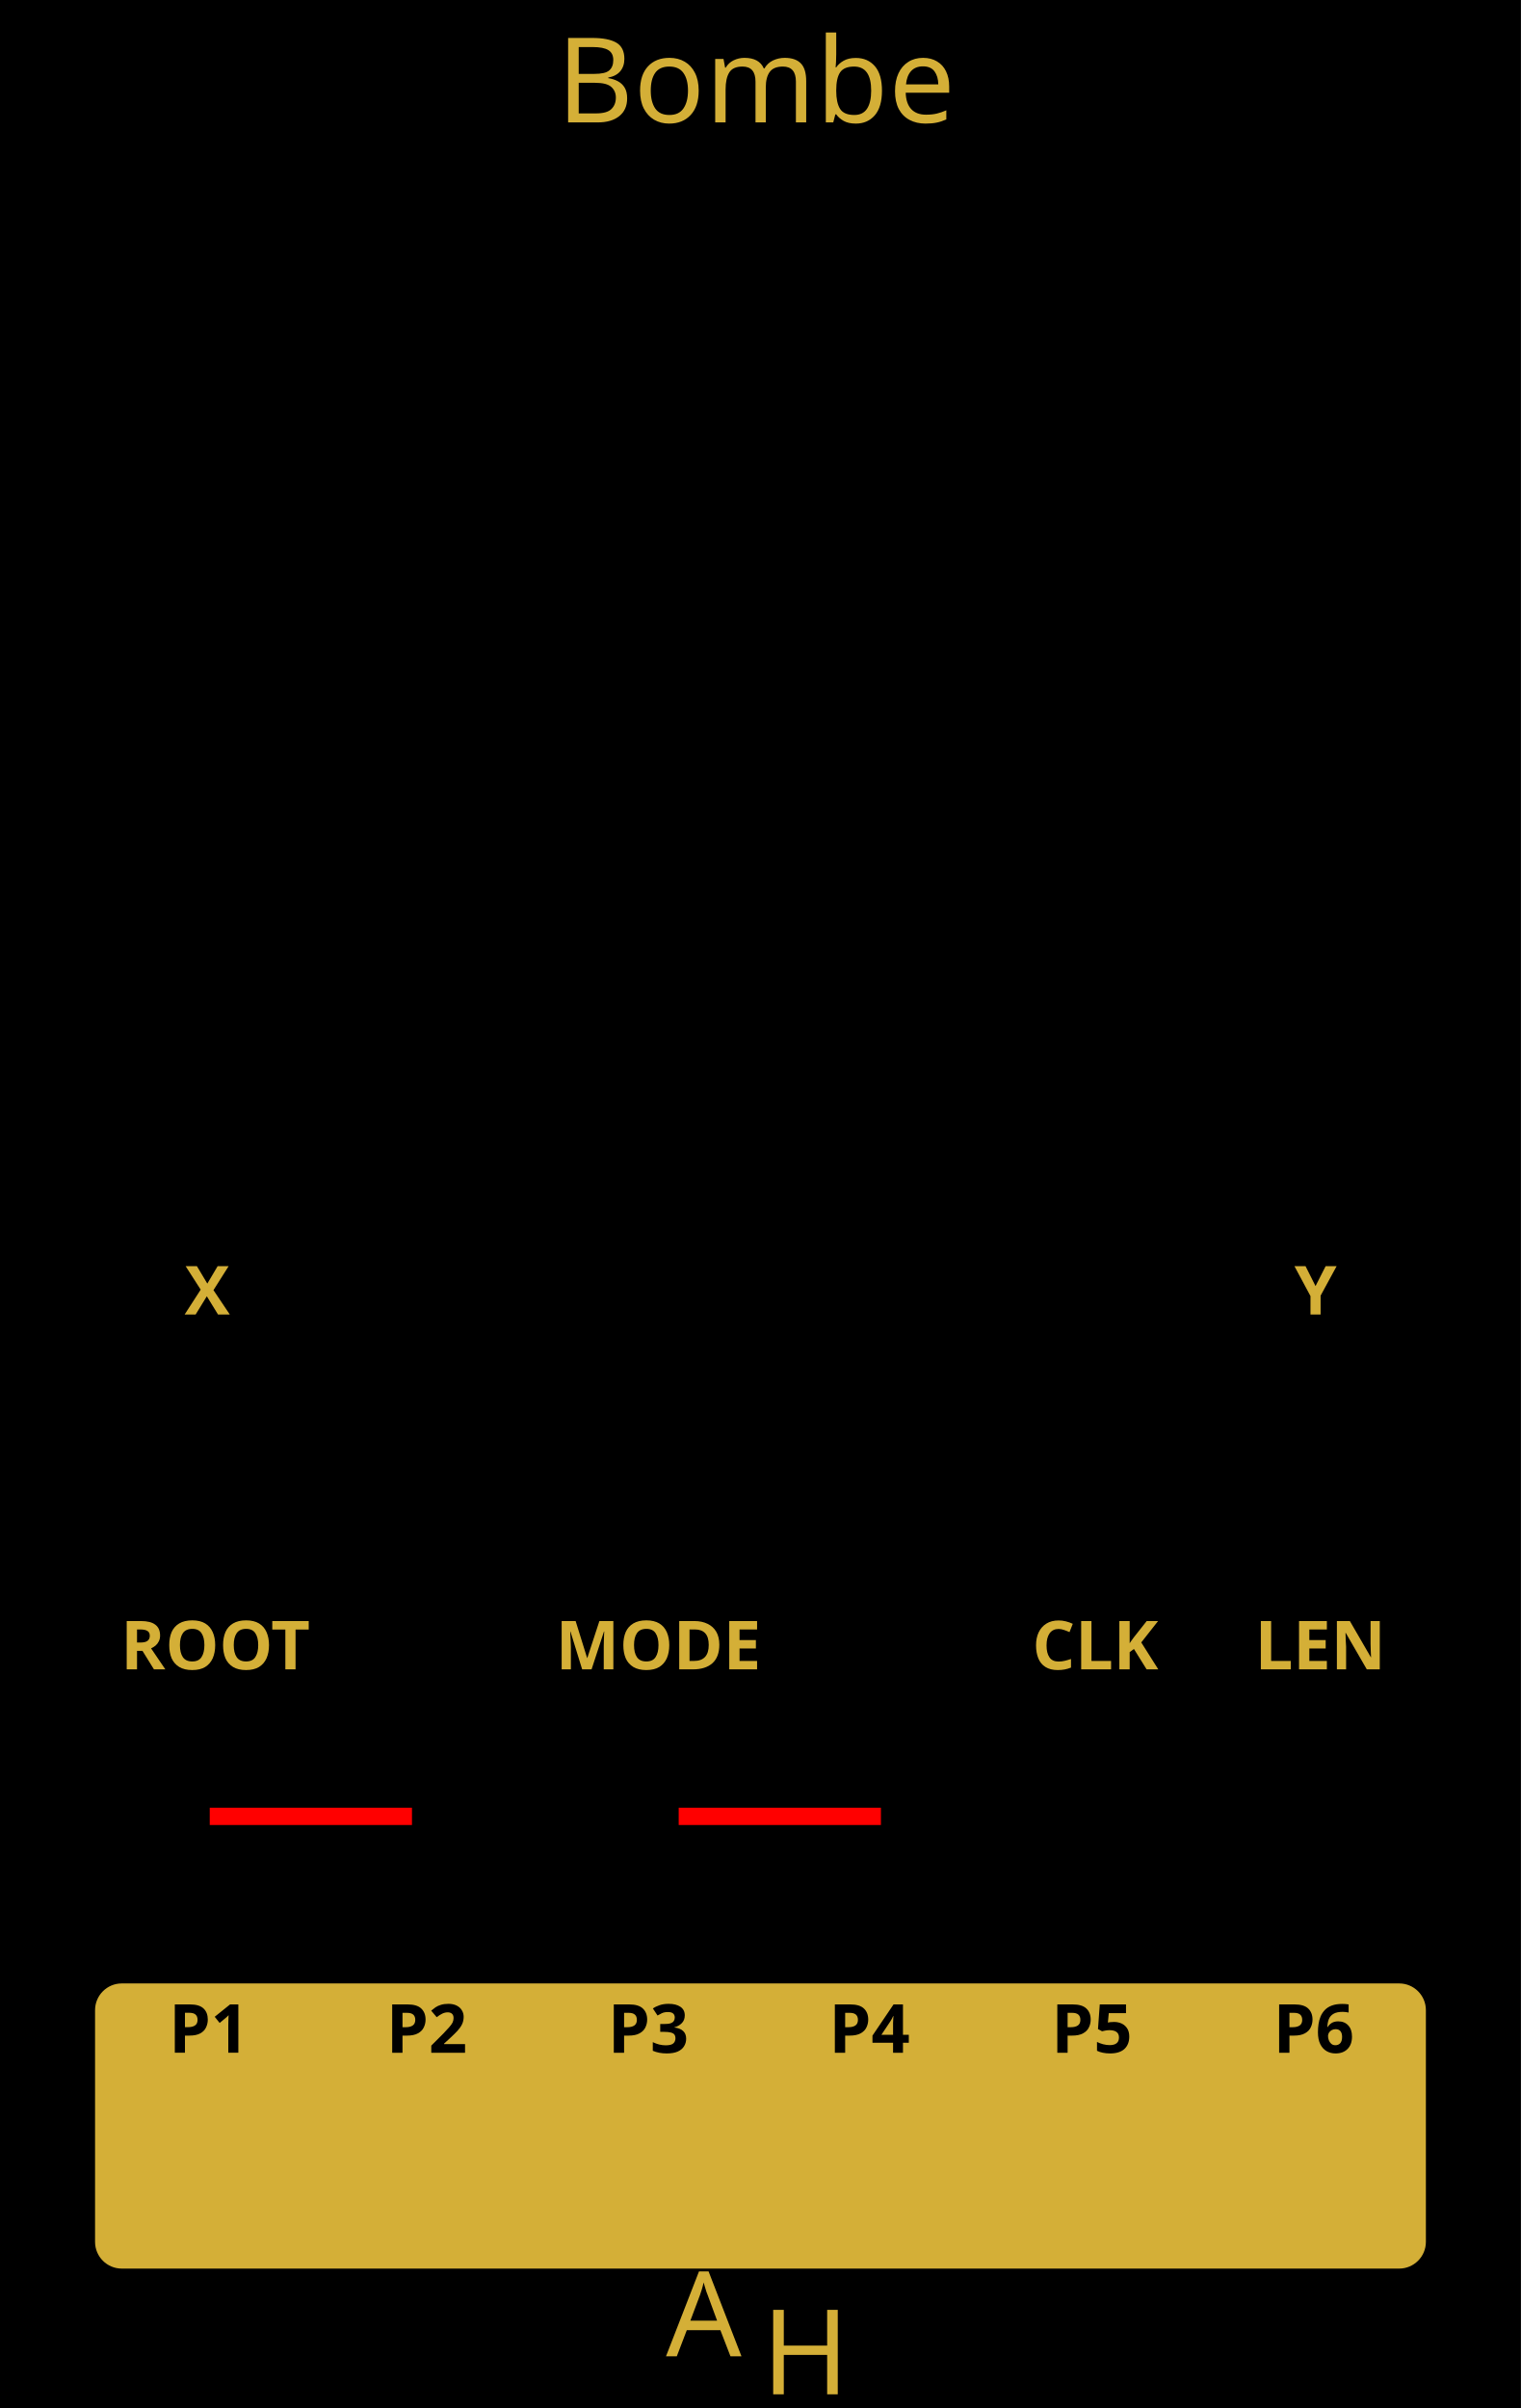
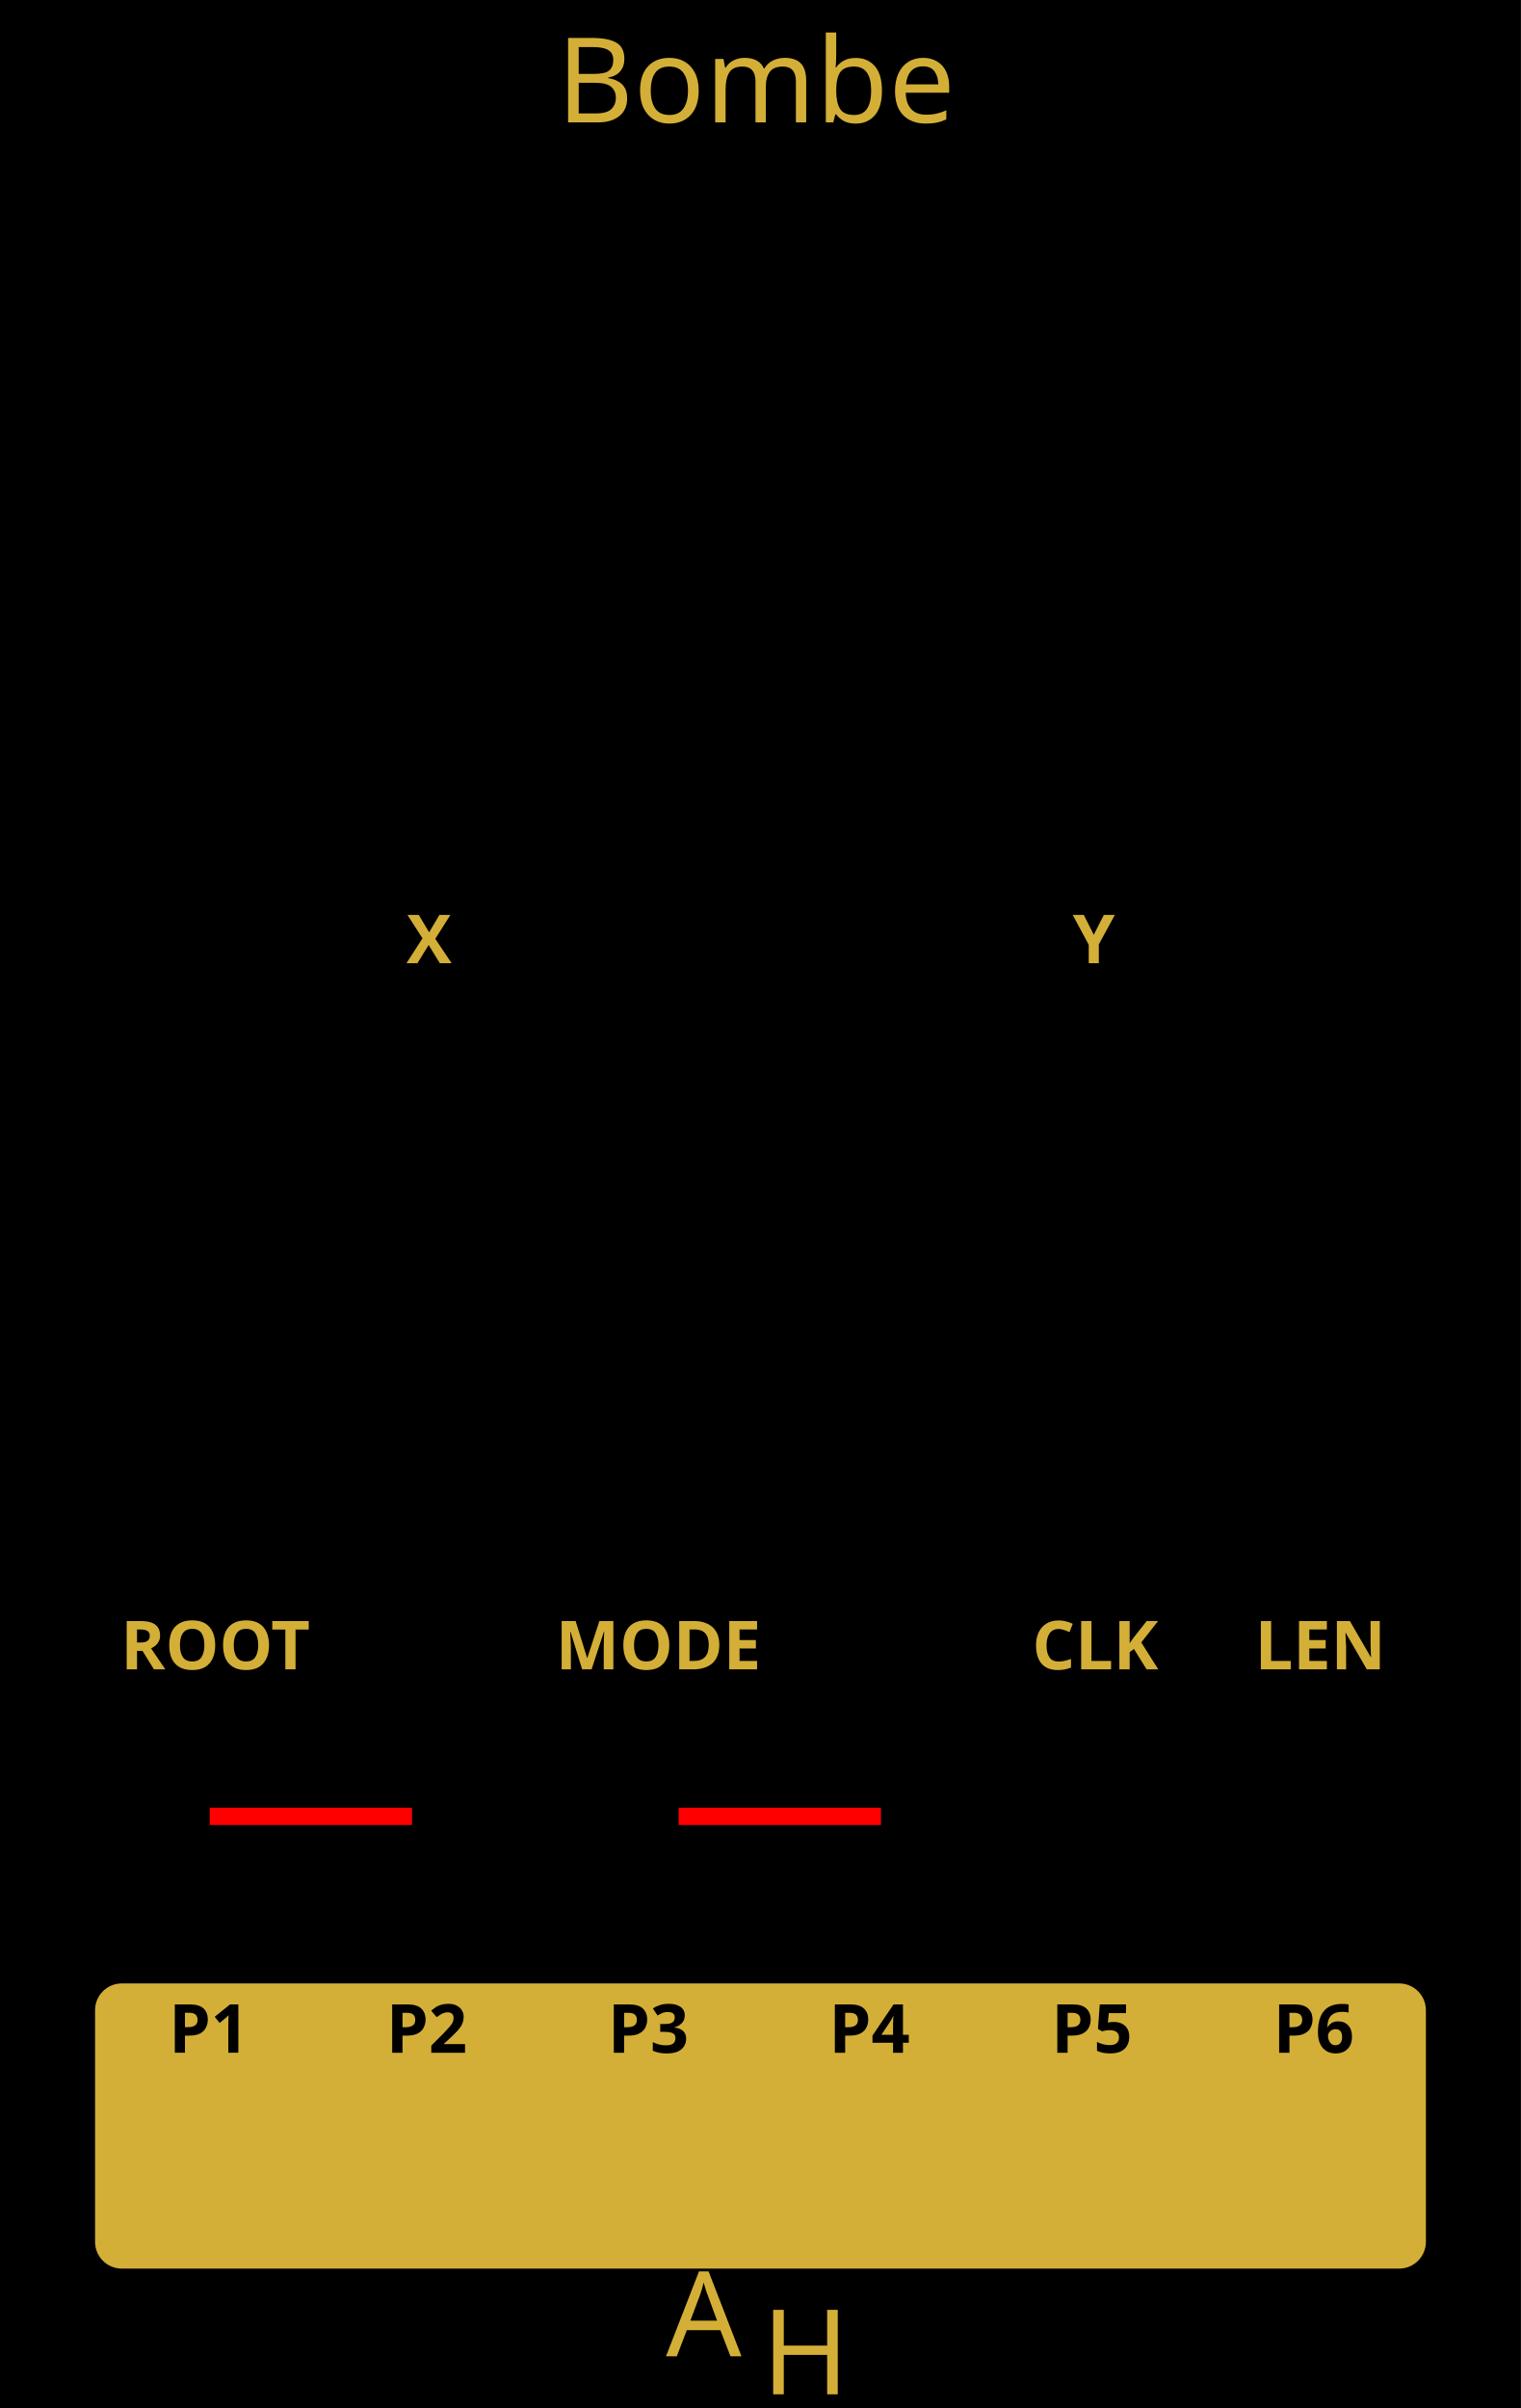
<svg xmlns="http://www.w3.org/2000/svg" xmlns:ns1="http://www.openswatchbook.org/uri/2009/osb" width="240" height="380" id="svg11791" version="1.1">
  <defs id="defs3">
    <marker orient="auto" refY="0" refX="0" id="DotM" style="overflow:visible">
      <path id="path4782" d="m -2.5,-1 c 0,2.76 -2.24,5 -5,5 -2.76,0 -5,-2.24 -5,-5 0,-2.76 2.24,-5 5,-5 2.76,0 5,2.24 5,5 z" style="fill-rule:evenodd;stroke:#000000;stroke-width:1pt" transform="matrix(0.4,0,0,0.4,2.96,0.4)" />
    </marker>
    <marker orient="auto" refY="0" refX="0" id="Arrow1Sstart" style="overflow:visible">
      <path id="path4730" d="M 0,0 5,-5 -12.5,0 5,5 Z" style="fill-rule:evenodd;stroke:#000000;stroke-width:1pt" transform="matrix(0.2,0,0,0.2,1.2,0)" />
    </marker>
    <marker orient="auto" refY="0" refX="0" id="Arrow2Mend" style="overflow:visible">
      <path id="path5158" style="fill-rule:evenodd;stroke-width:0.625;stroke-linejoin:round" d="M 8.719,4.034 -2.207,0.016 8.719,-4.002 c -1.745,2.372 -1.735,5.617 -6e-7,8.035 z" transform="scale(-0.6)" />
    </marker>
    <marker orient="auto" refY="0" refX="0" id="Arrow2Mstart" style="overflow:visible">
      <path id="path5155" style="fill-rule:evenodd;stroke-width:0.625;stroke-linejoin:round" d="M 8.719,4.034 -2.207,0.016 8.719,-4.002 c -1.745,2.372 -1.735,5.617 -6e-7,8.035 z" transform="scale(0.6)" />
    </marker>
    <marker orient="auto" refY="0" refX="0" id="Arrow1Mstart" style="overflow:visible">
      <path id="path6730" d="M 0,0 5,-5 -12.5,0 5,5 Z" style="fill-rule:evenodd;stroke:#000000;stroke-width:1pt" transform="matrix(0.4,0,0,0.4,4,0)" />
    </marker>
    <marker orient="auto" refY="0" refX="0" id="TriangleOutM" style="overflow:visible">
      <path id="path6869" d="M 5.77,0 -2.88,5 V -5 Z" style="fill-rule:evenodd;stroke:#000000;stroke-width:1pt" transform="scale(0.4)" />
    </marker>
    <marker orient="auto" refY="0" refX="0" id="TriangleOutS" style="overflow:visible">
      <path id="path6872" d="M 5.77,0 -2.88,5 V -5 Z" style="fill-rule:evenodd;stroke:#000000;stroke-width:1pt" transform="scale(0.2)" />
    </marker>
    <marker orient="auto" refY="0" refX="0" id="SquareL" style="overflow:visible">
      <path id="path7539" d="M -5,-5 V 5 H 5 V -5 Z" style="fill-rule:evenodd;stroke:#000000;stroke-width:1pt" transform="scale(0.8)" />
    </marker>
    <marker orient="auto" refY="0" refX="0" id="Arrow1Send" style="overflow:visible">
      <path id="path6739" d="M 0,0 5,-5 -12.5,0 5,5 Z" style="fill-rule:evenodd;stroke:#000000;stroke-width:1pt" transform="matrix(-0.2,0,0,-0.2,-1.2,0)" />
    </marker>
    <marker orient="auto" refY="0" refX="0" id="Arrow1Mend" style="overflow:visible">
      <path id="path6733" d="M 0,0 5,-5 -12.5,0 5,5 Z" style="fill-rule:evenodd;stroke:#000000;stroke-width:1pt" transform="matrix(-0.4,0,0,-0.4,-4,0)" />
    </marker>
    <marker orient="auto" refY="0" refX="0" id="Arrow1Lend" style="overflow:visible">
      <path id="path6727" d="M 0,0 5,-5 -12.5,0 5,5 Z" style="fill-rule:evenodd;stroke:#000000;stroke-width:1pt" transform="matrix(-0.8,0,0,-0.8,-10,0)" />
    </marker>
    <filter height="1" width="1" y="0" x="0" id="filter3998" style="color-interpolation-filters:sRGB">
      <feConvolveMatrix order="3 3" kernelMatrix="0 1 0 0 -2 0 0 1 0" in="SourceGraphic" divisor="1" targetX="1" targetY="1" preserveAlpha="true" result="result0" bias="0" id="feConvolveMatrix4000" />
    </filter>
    <filter height="1" width="1" y="0" x="0" id="filter3286" style="color-interpolation-filters:sRGB">
      <feFlood flood-color="rgb(128,128,128)" flood-opacity="0" result="result1" id="feFlood3288" />
      <feBlend result="result2" mode="normal" in2="SourceGraphic" id="feBlend3290" />
      <feComposite k4="0" k3="0" k1="0" result="result3" operator="arithmetic" k2="1" in2="SourceGraphic" id="feComposite3292" />
      <feComposite operator="in" in2="SourceGraphic" id="feComposite3294" />
    </filter>
    <clipPath clipPathUnits="userSpaceOnUse" id="clipPath6603">
      <path d="M 402,402 H 9515 V 13631 H 402 Z" id="path6605" style="clip-rule:evenodd" />
    </clipPath>
    <clipPath clipPathUnits="userSpaceOnUse" id="clipPath6613">
      <path d="M 402,402 H 9515 V 13631 H 402 Z" id="path6615" style="clip-rule:evenodd" />
    </clipPath>
    <clipPath clipPathUnits="userSpaceOnUse" id="clipPath6619">
      <path d="M 614,402 H 9303 V 6057 H 614 Z" id="path6621" style="clip-rule:evenodd" />
    </clipPath>
    <clipPath clipPathUnits="userSpaceOnUse" id="clipPath6290">
      <path d="M 402,402 H 9515 V 13631 H 402 Z" id="path6292" style="clip-rule:evenodd" />
    </clipPath>
    <clipPath clipPathUnits="userSpaceOnUse" id="clipPath6300">
      <path d="M 402,402 H 9515 V 13631 H 402 Z" id="path6302" style="clip-rule:evenodd" />
    </clipPath>
    <clipPath clipPathUnits="userSpaceOnUse" id="clipPath6306">
      <path d="M 614,402 H 9303 V 6655 H 614 Z" id="path6308" style="clip-rule:evenodd" />
    </clipPath>
    <clipPath clipPathUnits="userSpaceOnUse" id="clipPath5977">
      <path d="M 402,402 H 9515 V 13631 H 402 Z" id="path5979" style="clip-rule:evenodd" />
    </clipPath>
    <clipPath clipPathUnits="userSpaceOnUse" id="clipPath5987">
      <path d="M 402,402 H 9515 V 13631 H 402 Z" id="path5989" style="clip-rule:evenodd" />
    </clipPath>
    <clipPath clipPathUnits="userSpaceOnUse" id="clipPath5993">
      <path d="M 614,402 H 9303 V 6645 H 614 Z" id="path5995" style="clip-rule:evenodd" />
    </clipPath>
    <clipPath clipPathUnits="userSpaceOnUse" id="clipPath5664">
      <path d="M 402,402 H 9515 V 13631 H 402 Z" id="path5666" style="clip-rule:evenodd" />
    </clipPath>
    <clipPath clipPathUnits="userSpaceOnUse" id="clipPath5674">
      <path d="M 402,402 H 9515 V 13631 H 402 Z" id="path5676" style="clip-rule:evenodd" />
    </clipPath>
    <clipPath clipPathUnits="userSpaceOnUse" id="clipPath5680">
      <path d="M 614,402 H 9303 V 6655 H 614 Z" id="path5682" style="clip-rule:evenodd" />
    </clipPath>
    <clipPath clipPathUnits="userSpaceOnUse" id="clipPath5363">
      <path d="M 402,402 H 9515 V 13631 H 402 Z" id="path5365" style="clip-rule:evenodd" />
    </clipPath>
    <clipPath clipPathUnits="userSpaceOnUse" id="clipPath5373">
      <path d="M 402,402 H 9515 V 13631 H 402 Z" id="path5375" style="clip-rule:evenodd" />
    </clipPath>
    <clipPath clipPathUnits="userSpaceOnUse" id="clipPath5379">
      <path d="M 614,402 H 9303 V 6051 H 614 Z" id="path5381" style="clip-rule:evenodd" />
    </clipPath>
    <clipPath clipPathUnits="userSpaceOnUse" id="clipPath5062">
      <path d="M 402,402 H 9515 V 13631 H 402 Z" id="path5064" style="clip-rule:evenodd" />
    </clipPath>
    <clipPath clipPathUnits="userSpaceOnUse" id="clipPath5072">
      <path d="M 402,402 H 9515 V 13631 H 402 Z" id="path5074" style="clip-rule:evenodd" />
    </clipPath>
    <clipPath clipPathUnits="userSpaceOnUse" id="clipPath5078">
      <path d="M 614,402 H 9303 V 6051 H 614 Z" id="path5080" style="clip-rule:evenodd" />
    </clipPath>
    <clipPath clipPathUnits="userSpaceOnUse" id="clipPath4761">
      <path d="M 402,402 H 9515 V 13631 H 402 Z" id="path4763" style="clip-rule:evenodd" />
    </clipPath>
    <clipPath clipPathUnits="userSpaceOnUse" id="clipPath4771">
      <path d="M 402,402 H 9515 V 13631 H 402 Z" id="path4773" style="clip-rule:evenodd" />
    </clipPath>
    <clipPath clipPathUnits="userSpaceOnUse" id="clipPath4777">
      <path d="M 614,402 H 9303 V 6051 H 614 Z" id="path4779" style="clip-rule:evenodd" />
    </clipPath>
    <clipPath clipPathUnits="userSpaceOnUse" id="clipPath4159">
      <path d="M 402,402 H 9515 V 13631 H 402 Z" id="path4161" style="clip-rule:evenodd" />
    </clipPath>
    <clipPath clipPathUnits="userSpaceOnUse" id="clipPath4169">
      <path d="M 402,402 H 9515 V 13631 H 402 Z" id="path4171" style="clip-rule:evenodd" />
    </clipPath>
    <clipPath clipPathUnits="userSpaceOnUse" id="clipPath4175">
      <path d="M 614,402 H 9303 V 6051 H 614 Z" id="path4177" style="clip-rule:evenodd" />
    </clipPath>
    <linearGradient ns1:paint="solid" id="linearGradient8170">
      <stop id="stop8172" offset="0" style="stop-color:#000000;stop-opacity:1;" />
    </linearGradient>
    <filter height="1" width="1" y="0" x="0" id="filter3998-0" style="color-interpolation-filters:sRGB">
      <feConvolveMatrix order="3 3" kernelMatrix="0 1 0 0 -2 0 0 1 0" in="SourceGraphic" divisor="1" targetX="1" targetY="1" preserveAlpha="true" result="result0" bias="0" id="feConvolveMatrix4000-2" />
    </filter>
    <filter height="1" width="1" y="0" x="0" id="filter3286-2" style="color-interpolation-filters:sRGB">
      <feFlood flood-color="rgb(128,128,128)" flood-opacity="0" result="result1" id="feFlood3288-2" />
      <feBlend result="result2" mode="normal" in2="SourceGraphic" id="feBlend3290-7" />
      <feComposite k4="0" k3="0" k1="0" result="result3" operator="arithmetic" k2="1" in2="SourceGraphic" id="feComposite3292-9" />
      <feComposite operator="in" in2="SourceGraphic" id="feComposite3294-7" />
    </filter>
    <clipPath clipPathUnits="userSpaceOnUse" id="clipPath6603-6">
      <path d="M 402,402 H 9515 V 13631 H 402 Z" id="path6605-9" style="clip-rule:evenodd" />
    </clipPath>
    <clipPath clipPathUnits="userSpaceOnUse" id="clipPath6613-4">
      <path d="M 402,402 H 9515 V 13631 H 402 Z" id="path6615-8" style="clip-rule:evenodd" />
    </clipPath>
    <clipPath clipPathUnits="userSpaceOnUse" id="clipPath6619-1">
      <path d="M 614,402 H 9303 V 6057 H 614 Z" id="path6621-7" style="clip-rule:evenodd" />
    </clipPath>
    <clipPath clipPathUnits="userSpaceOnUse" id="clipPath6290-7">
      <path d="M 402,402 H 9515 V 13631 H 402 Z" id="path6292-5" style="clip-rule:evenodd" />
    </clipPath>
    <clipPath clipPathUnits="userSpaceOnUse" id="clipPath6300-0">
      <path d="M 402,402 H 9515 V 13631 H 402 Z" id="path6302-9" style="clip-rule:evenodd" />
    </clipPath>
    <clipPath clipPathUnits="userSpaceOnUse" id="clipPath6306-6">
      <path d="M 614,402 H 9303 V 6655 H 614 Z" id="path6308-7" style="clip-rule:evenodd" />
    </clipPath>
    <clipPath clipPathUnits="userSpaceOnUse" id="clipPath5977-5">
      <path d="M 402,402 H 9515 V 13631 H 402 Z" id="path5979-9" style="clip-rule:evenodd" />
    </clipPath>
    <clipPath clipPathUnits="userSpaceOnUse" id="clipPath5987-8">
      <path d="M 402,402 H 9515 V 13631 H 402 Z" id="path5989-4" style="clip-rule:evenodd" />
    </clipPath>
    <clipPath clipPathUnits="userSpaceOnUse" id="clipPath5993-8">
      <path d="M 614,402 H 9303 V 6645 H 614 Z" id="path5995-7" style="clip-rule:evenodd" />
    </clipPath>
    <clipPath clipPathUnits="userSpaceOnUse" id="clipPath5664-9">
      <path d="M 402,402 H 9515 V 13631 H 402 Z" id="path5666-9" style="clip-rule:evenodd" />
    </clipPath>
    <clipPath clipPathUnits="userSpaceOnUse" id="clipPath5674-5">
      <path d="M 402,402 H 9515 V 13631 H 402 Z" id="path5676-5" style="clip-rule:evenodd" />
    </clipPath>
    <clipPath clipPathUnits="userSpaceOnUse" id="clipPath5680-8">
      <path d="M 614,402 H 9303 V 6655 H 614 Z" id="path5682-9" style="clip-rule:evenodd" />
    </clipPath>
    <clipPath clipPathUnits="userSpaceOnUse" id="clipPath5363-3">
      <path d="M 402,402 H 9515 V 13631 H 402 Z" id="path5365-2" style="clip-rule:evenodd" />
    </clipPath>
    <clipPath clipPathUnits="userSpaceOnUse" id="clipPath5373-7">
      <path d="M 402,402 H 9515 V 13631 H 402 Z" id="path5375-5" style="clip-rule:evenodd" />
    </clipPath>
    <clipPath clipPathUnits="userSpaceOnUse" id="clipPath5379-4">
      <path d="M 614,402 H 9303 V 6051 H 614 Z" id="path5381-8" style="clip-rule:evenodd" />
    </clipPath>
    <clipPath clipPathUnits="userSpaceOnUse" id="clipPath5062-2">
      <path d="M 402,402 H 9515 V 13631 H 402 Z" id="path5064-2" style="clip-rule:evenodd" />
    </clipPath>
    <clipPath clipPathUnits="userSpaceOnUse" id="clipPath5072-4">
      <path d="M 402,402 H 9515 V 13631 H 402 Z" id="path5074-9" style="clip-rule:evenodd" />
    </clipPath>
    <clipPath clipPathUnits="userSpaceOnUse" id="clipPath5078-8">
      <path d="M 614,402 H 9303 V 6051 H 614 Z" id="path5080-7" style="clip-rule:evenodd" />
    </clipPath>
    <clipPath clipPathUnits="userSpaceOnUse" id="clipPath4761-5">
      <path d="M 402,402 H 9515 V 13631 H 402 Z" id="path4763-2" style="clip-rule:evenodd" />
    </clipPath>
    <clipPath clipPathUnits="userSpaceOnUse" id="clipPath4771-1">
      <path d="M 402,402 H 9515 V 13631 H 402 Z" id="path4773-7" style="clip-rule:evenodd" />
    </clipPath>
    <clipPath clipPathUnits="userSpaceOnUse" id="clipPath4777-0">
      <path d="M 614,402 H 9303 V 6051 H 614 Z" id="path4779-9" style="clip-rule:evenodd" />
    </clipPath>
    <clipPath clipPathUnits="userSpaceOnUse" id="clipPath4159-1">
      <path d="M 402,402 H 9515 V 13631 H 402 Z" id="path4161-2" style="clip-rule:evenodd" />
    </clipPath>
    <clipPath clipPathUnits="userSpaceOnUse" id="clipPath4169-5">
      <path d="M 402,402 H 9515 V 13631 H 402 Z" id="path4171-5" style="clip-rule:evenodd" />
    </clipPath>
    <clipPath clipPathUnits="userSpaceOnUse" id="clipPath4175-8">
      <path d="M 614,402 H 9303 V 6051 H 614 Z" id="path4177-8" style="clip-rule:evenodd" />
    </clipPath>
    <linearGradient ns1:paint="solid" id="linearGradient8170-5">
      <stop id="stop8172-0" offset="0" style="stop-color:#000000;stop-opacity:1;" />
    </linearGradient>
    <clipPath id="clip89">
      <rect id="rect4864" height="19" width="18" x="0" y="0" />
    </clipPath>
    <clipPath id="clip90">
      <path id="path4861" d="m 0.898,0.129 h 16.25 v 17.883 h -16.25 z m 0,0" />
    </clipPath>
    <mask id="mask44">
      <g transform="matrix(0.2645833,0,0,0.2645833,89.35879,128.5777)" id="g4858" style="filter:url(#alpha)">
        <rect id="rect4856" style="fill:#000000;fill-opacity:0.15;stroke:none" height="3351.5" width="3052.87" y="0" x="0" />
      </g>
    </mask>
    <filter height="1" width="1" y="0" x="0" filterUnits="objectBoundingBox" id="alpha">
      <feColorMatrix id="feColorMatrix4149" values="0 0 0 0 1 0 0 0 0 1 0 0 0 0 1 0 0 0 1 0" in="SourceGraphic" type="matrix" />
    </filter>
    <clipPath id="clipPath17821">
      <rect id="rect17819" height="19" width="18" x="0" y="0" />
    </clipPath>
    <clipPath id="clipPath17825">
      <path id="path17823" d="m 0.898,0.129 h 16.25 v 17.883 h -16.25 z m 0,0" />
    </clipPath>
    <clipPath id="clip87">
      <rect id="rect4848" height="26" width="24" x="0" y="0" />
    </clipPath>
    <clipPath id="clip88">
      <path id="path4845" d="m 0.684,0.922 h 22.68 v 24.938 H 0.684 Z m 0,0" />
    </clipPath>
    <mask id="mask43">
      <g transform="matrix(0.2645833,0,0,0.2645833,89.35879,128.5777)" id="g4842" style="filter:url(#alpha)">
        <rect id="rect4840" style="fill:#000000;fill-opacity:0.15;stroke:none" height="3351.5" width="3052.87" y="0" x="0" />
      </g>
    </mask>
    <filter height="1" width="1" y="0" x="0" filterUnits="objectBoundingBox" id="filter17836">
      <feColorMatrix id="feColorMatrix17834" values="0 0 0 0 1 0 0 0 0 1 0 0 0 0 1 0 0 0 1 0" in="SourceGraphic" type="matrix" />
    </filter>
    <clipPath id="clipPath17840">
      <rect id="rect17838" height="26" width="24" x="0" y="0" />
    </clipPath>
    <clipPath id="clipPath17844">
      <path id="path17842" d="m 0.684,0.922 h 22.68 v 24.938 H 0.684 Z m 0,0" />
    </clipPath>
    <filter style="color-interpolation-filters:sRGB" id="filter3933-6" x="-0.014" width="1.027" y="-0.011" height="1.021">
      <feGaussianBlur stdDeviation="0.2" id="feGaussianBlur3935-4" />
    </filter>
    <filter style="color-interpolation-filters:sRGB" id="filter3933" x="-0.014" width="1.027" y="-0.011" height="1.021">
      <feGaussianBlur stdDeviation="0.2" id="feGaussianBlur3935" />
    </filter>
  </defs>
  <g id="layer2" style="display:inline" transform="translate(0.01175524,-74.38676)">
    <rect style="fill:#000000;fill-opacity:1;stroke-width:16.21" id="rect7953" width="240" height="380" x="-0.012" y="74.387" ry="0" />
    <g style="font-style:normal;font-variant:normal;font-weight:bold;font-stretch:condensed;font-size:24px;line-height:125%;font-family:Miso;-inkscape-font-specification:'Miso Bold Condensed';letter-spacing:-0.06px;word-spacing:0px;fill:#000000;fill-opacity:1;stroke:none" id="text4395" transform="matrix(0.8346288,0,0,0.8346288,-0.00194398,75.14247)" />
    <g transform="matrix(0.8346288,0,0,0.8346288,-0.00194398,76.32542)" style="font-style:normal;font-variant:normal;font-weight:normal;font-stretch:normal;font-size:16px;line-height:125%;font-family:Nasalization;-inkscape-font-specification:Nasalization;letter-spacing:0px;word-spacing:0px;fill:#000000;fill-opacity:1;stroke:none" id="text20106" />
    <g style="font-style:normal;font-variant:normal;font-weight:bold;font-stretch:condensed;font-size:14px;line-height:125%;font-family:Miso;-inkscape-font-specification:'Miso Bold Condensed';letter-spacing:-0.06px;word-spacing:0px;fill:#000000;fill-opacity:1;stroke:none" id="flowRoot7367" transform="matrix(0.8346288,0,0,0.8346288,-0.00194398,75.14247)" />
    <g transform="matrix(0.8346288,0,0,0.8346288,-0.00194398,76.32542)" style="font-style:normal;font-variant:normal;font-weight:bold;font-stretch:condensed;font-size:14px;line-height:125%;font-family:Miso;-inkscape-font-specification:'Miso Bold Condensed';letter-spacing:0px;word-spacing:0px;fill:#000000;fill-opacity:1;stroke:none" id="text10240" />
    <g style="display:inline;fill:#ffffff;fill-opacity:1" transform="matrix(0.8346288,0,0,0.8346288,-34.48847,235.1078)" id="g4020" />
    <text id="text7961" y="93.702" x="87.823" style="font-style:normal;font-weight:normal;font-size:40px;line-height:1.25;font-family:sans-serif;letter-spacing:0px;word-spacing:0px;fill:#d4af37;fill-opacity:1;stroke:none" xml:space="preserve">
      <tspan style="font-style:normal;font-variant:normal;font-weight:normal;font-stretch:normal;font-size:18.667px;font-family:'Cooper Black';-inkscape-font-specification:'Cooper Black, Normal';font-variant-ligatures:normal;font-variant-caps:normal;font-variant-numeric:normal;font-feature-settings:normal;text-align:start;writing-mode:lr-tb;text-anchor:start;fill:#d4af37;fill-opacity:1" y="93.702" x="87.823" id="tspan7959">Bombe</tspan>
    </text>
    <text xml:space="preserve" style="font-style:normal;font-weight:normal;font-size:40px;line-height:1.25;font-family:sans-serif;letter-spacing:0px;word-spacing:0px;fill:#000000;fill-opacity:1;stroke:none" x="112.307" y="441.102" id="text6045">
      <tspan id="tspan6043" x="112.307" y="477.595" />
    </text>
    <g id="g6059" transform="translate(-0.8833256,1.500498)">
      <text id="text6049" y="444.725" x="105.966" style="font-style:normal;font-weight:normal;font-size:40px;line-height:1.25;font-family:sans-serif;letter-spacing:0px;word-spacing:0px;fill:#000000;fill-opacity:1;stroke:none" xml:space="preserve">
        <tspan style="font-style:normal;font-variant:normal;font-weight:normal;font-stretch:normal;font-size:18.667px;font-family:'Cooper Black';-inkscape-font-specification:'Cooper Black, Normal';font-variant-ligatures:normal;font-variant-caps:normal;font-variant-numeric:normal;font-feature-settings:normal;text-align:start;writing-mode:lr-tb;text-anchor:start;fill:#d4af37;fill-opacity:1" y="444.725" x="105.966" id="tspan6047">A</tspan>
      </text>
      <text xml:space="preserve" style="font-style:normal;font-weight:normal;font-size:40px;line-height:1.25;font-family:sans-serif;letter-spacing:0px;word-spacing:0px;fill:#000000;fill-opacity:1;stroke:none" x="121.066" y="450.725" id="text6053">
        <tspan id="tspan6051" x="121.066" y="450.725" style="font-style:normal;font-variant:normal;font-weight:normal;font-stretch:normal;font-size:18.667px;font-family:'Cooper Black';-inkscape-font-specification:'Cooper Black, Normal';font-variant-ligatures:normal;font-variant-caps:normal;font-variant-numeric:normal;font-feature-settings:normal;text-align:start;writing-mode:lr-tb;text-anchor:start;fill:#d4af37;fill-opacity:1">H</tspan>
      </text>
    </g>
    <rect transform="scale(1,-1)" ry="4.219" y="-432.387" x="14.988" height="45" width="210" id="rect1115" style="fill:#d4af37;fill-opacity:1;stroke-width:1.923" />
    <text transform="scale(0.994209,1.005825)" id="text1119" y="396.018" x="26.782" style="font-style:normal;font-weight:normal;font-size:39.768px;line-height:1.25;font-family:sans-serif;letter-spacing:0px;word-spacing:0px;fill:#000000;fill-opacity:1;stroke:none;stroke-width:0.994;" xml:space="preserve">
      <tspan style="font-style:normal;font-variant:normal;font-weight:bold;font-stretch:normal;font-size:10.605px;font-family:Eurostile;-inkscape-font-specification:'Eurostile, Bold';font-variant-ligatures:normal;font-variant-caps:normal;font-variant-numeric:normal;font-feature-settings:normal;text-align:start;writing-mode:lr-tb;text-anchor:start;fill:#000000;fill-opacity:1;stroke-width:0.994;" y="396.018" x="26.782" id="tspan1117">P1</tspan>
    </text>
    <text id="text1110" y="398.324" x="60.923" style="font-style:normal;font-weight:normal;font-size:40px;line-height:1.25;font-family:sans-serif;letter-spacing:0px;word-spacing:0px;fill:#000000;fill-opacity:1;stroke:none;" xml:space="preserve">
      <tspan style="font-style:normal;font-variant:normal;font-weight:bold;font-stretch:normal;font-size:10.667px;font-family:Eurostile;-inkscape-font-specification:'Eurostile, Bold';font-variant-ligatures:normal;font-variant-caps:normal;font-variant-numeric:normal;font-feature-settings:normal;text-align:start;writing-mode:lr-tb;text-anchor:start;fill:#000000;fill-opacity:1;" y="398.324" x="60.923" id="tspan1108">P2</tspan>
    </text>
    <text id="text1116" y="398.324" x="165.874" style="font-style:normal;font-weight:normal;font-size:40px;line-height:1.25;font-family:sans-serif;letter-spacing:0px;word-spacing:0px;fill:#000000;fill-opacity:1;stroke:none;" xml:space="preserve">
      <tspan style="font-style:normal;font-variant:normal;font-weight:bold;font-stretch:normal;font-size:10.667px;font-family:Eurostile;-inkscape-font-specification:'Eurostile, Bold';font-variant-ligatures:normal;font-variant-caps:normal;font-variant-numeric:normal;font-feature-settings:normal;text-align:start;writing-mode:lr-tb;text-anchor:start;fill:#000000;fill-opacity:1;" y="398.324" x="165.874" id="tspan1114">P5</tspan>
    </text>
    <text xml:space="preserve" style="font-style:normal;font-weight:normal;font-size:40px;line-height:1.25;font-family:sans-serif;letter-spacing:0px;word-spacing:0px;fill:#000000;fill-opacity:1;stroke:none;" x="130.775" y="398.324" id="text18932">
      <tspan id="tspan18930" x="130.775" y="398.324" style="font-style:normal;font-variant:normal;font-weight:bold;font-stretch:normal;font-size:10.667px;font-family:Eurostile;-inkscape-font-specification:'Eurostile, Bold';font-variant-ligatures:normal;font-variant-caps:normal;font-variant-numeric:normal;font-feature-settings:normal;text-align:start;writing-mode:lr-tb;text-anchor:start;fill:#000000;fill-opacity:1;">P4</tspan>
    </text>
    <text xml:space="preserve" style="font-style:normal;font-variant:normal;font-weight:normal;font-stretch:normal;font-size:40px;line-height:1.25;font-family:Eurostile;-inkscape-font-specification:Eurostile;letter-spacing:0px;word-spacing:0px;fill:#000000;fill-opacity:1;stroke:none" x="-101.724" y="196.235" id="text18936">
      <tspan id="tspan18934" x="-101.724" y="231.995" />
    </text>
    <text id="text1135" y="398.324" x="95.889" style="font-style:normal;font-weight:normal;font-size:40px;line-height:1.25;font-family:sans-serif;letter-spacing:0px;word-spacing:0px;fill:#000000;fill-opacity:1;stroke:none;" xml:space="preserve">
      <tspan style="font-style:normal;font-variant:normal;font-weight:bold;font-stretch:normal;font-size:10.667px;font-family:Eurostile;-inkscape-font-specification:'Eurostile, Bold';font-variant-ligatures:normal;font-variant-caps:normal;font-variant-numeric:normal;font-feature-settings:normal;text-align:start;writing-mode:lr-tb;text-anchor:start;fill:#000000;fill-opacity:1;" y="398.324" x="95.889" id="tspan1133">P3</tspan>
    </text>
    <text xml:space="preserve" style="font-style:normal;font-weight:normal;font-size:40px;line-height:1.25;font-family:sans-serif;letter-spacing:0px;word-spacing:0px;fill:#000000;fill-opacity:1;stroke:none;" x="200.879" y="398.324" id="text2886">
      <tspan id="tspan2884" x="200.879" y="398.324" style="font-style:normal;font-variant:normal;font-weight:bold;font-stretch:normal;font-size:10.667px;font-family:Eurostile;-inkscape-font-specification:'Eurostile, Bold';font-variant-ligatures:normal;font-variant-caps:normal;font-variant-numeric:normal;font-feature-settings:normal;text-align:start;writing-mode:lr-tb;text-anchor:start;fill:#000000;fill-opacity:1;">P6</tspan>
    </text>
    <text xml:space="preserve" style="font-style:normal;font-weight:normal;font-size:37.333px;line-height:1.25;font-family:sans-serif;letter-spacing:0px;word-spacing:0px;fill:#d4af37;fill-opacity:1;stroke:none" x="40.735" y="207.953" id="text22752">
      <tspan id="tspan22750" x="40.735" y="242.013" />
    </text>
    <text xml:space="preserve" style="font-style:normal;font-weight:normal;font-size:37.333px;line-height:1.25;font-family:sans-serif;letter-spacing:0px;word-spacing:0px;fill:#000000;fill-opacity:1;stroke:none" x="70.716" y="348.295" id="text22756">
      <tspan id="tspan22754" x="70.716" y="382.355" style="fill:#d4af37;fill-opacity:1" />
    </text>
    <flowRoot xml:space="preserve" id="flowRoot1122" style="fill:black;fill-opacity:1;stroke:none;font-family:sans-serif;font-style:normal;font-weight:normal;font-size:37.333px;line-height:1.25;letter-spacing:0px;word-spacing:0px">
      <flowRegion id="flowRegion1124">
        <rect id="rect1126" width="366.836" height="465.127" x="-64.503" y="-35.543" />
      </flowRegion>
      <flowPara id="flowPara1128" />
    </flowRoot>
    <rect style="display:inline;fill:#000000;fill-opacity:1;stroke-width:0.785" id="rect10536" width="35" height="45" x="189.988" y="-371.887" ry="4.219" transform="scale(1,-1)" />
    <rect transform="matrix(0.9735888,0,0,-0.9791147,8.943292,-51.93945)" ry="4.219" y="-432.387" x="150.488" height="45" width="35" id="rect10538" style="display:inline;fill:#000000;fill-opacity:1;stroke-width:0.785;filter:url(#filter3933-6)" />
    <rect style="display:inline;fill:#000000;fill-opacity:1;stroke-width:0.785" id="rect10540" width="35" height="45" x="49.988" y="-371.887" ry="4.219" transform="scale(1,-1)" />
    <rect transform="scale(1,-1)" ry="4.219" y="-371.887" x="84.988" height="45" width="35" id="rect11947" style="display:inline;fill:#000000;fill-opacity:1;stroke-width:0.785" />
    <text id="text10544" y="337.824" x="197.991" style="font-style:normal;font-weight:normal;font-size:40px;line-height:1.25;font-family:sans-serif;letter-spacing:0px;word-spacing:0px;display:inline;fill:#d4af37;fill-opacity:1;stroke:none" xml:space="preserve">
      <tspan style="font-style:normal;font-variant:normal;font-weight:bold;font-stretch:normal;font-size:10.667px;font-family:Eurostile;-inkscape-font-specification:'Eurostile, Bold';font-variant-ligatures:normal;font-variant-caps:normal;font-variant-numeric:normal;font-feature-settings:normal;text-align:start;writing-mode:lr-tb;text-anchor:start;fill:#d4af37;fill-opacity:1" y="337.824" x="197.991" id="tspan10542">LEN</tspan>
    </text>
    <rect transform="scale(1,-1)" ry="4.219" y="-371.887" x="14.988" height="45" width="35" id="rect10546" style="display:inline;fill:#000000;fill-opacity:1;stroke-width:0.785" />
    <text xml:space="preserve" style="font-style:normal;font-weight:normal;font-size:40px;line-height:1.25;font-family:sans-serif;letter-spacing:0px;word-spacing:0px;display:inline;fill:#d4af37;fill-opacity:1;stroke:none" x="19.03" y="337.824" id="text10554">
      <tspan id="tspan10552" x="19.03" y="337.824" style="font-style:normal;font-variant:normal;font-weight:bold;font-stretch:normal;font-size:10.667px;font-family:Eurostile;-inkscape-font-specification:'Eurostile, Bold';font-variant-ligatures:normal;font-variant-caps:normal;font-variant-numeric:normal;font-feature-settings:normal;text-align:start;writing-mode:lr-tb;text-anchor:start;fill:#d4af37;fill-opacity:1">ROOT</tspan>
    </text>
    <text id="text10558" y="337.824" x="87.663" style="font-style:normal;font-weight:normal;font-size:40px;line-height:1.25;font-family:sans-serif;letter-spacing:0px;word-spacing:0px;display:inline;fill:#d4af37;fill-opacity:1;stroke:none" xml:space="preserve">
      <tspan style="font-style:normal;font-variant:normal;font-weight:bold;font-stretch:normal;font-size:10.667px;font-family:Eurostile;-inkscape-font-specification:'Eurostile, Bold';font-variant-ligatures:normal;font-variant-caps:normal;font-variant-numeric:normal;font-feature-settings:normal;text-align:start;writing-mode:lr-tb;text-anchor:start;fill:#d4af37;fill-opacity:1" y="337.824" x="87.663" id="tspan10556">MODE</tspan>
    </text>
    <rect style="display:inline;fill:#000000;fill-opacity:1;stroke-width:0.785;filter:url(#filter3933-6)" id="rect1129" width="35" height="45" x="150.488" y="-432.387" ry="4.219" transform="matrix(0.9735918,0,0,-0.978887,-26.05856,-51.84096)" />
    <text xml:space="preserve" style="font-style:normal;font-weight:normal;font-size:40px;line-height:1.25;font-family:sans-serif;letter-spacing:0px;word-spacing:0px;display:inline;fill:#d4af37;fill-opacity:1;stroke:none" x="162.849" y="337.824" id="text1150">
      <tspan id="tspan1148" x="162.849" y="337.824" style="font-style:normal;font-variant:normal;font-weight:bold;font-stretch:normal;font-size:10.667px;font-family:Eurostile;-inkscape-font-specification:'Eurostile, Bold';font-variant-ligatures:normal;font-variant-caps:normal;font-variant-numeric:normal;font-feature-settings:normal;text-align:start;writing-mode:lr-tb;text-anchor:start;fill:#d4af37;fill-opacity:1">CLK</tspan>
    </text>
    <rect style="display:inline;opacity:1;fill:#ff0000;fill-opacity:1;stroke:none;stroke-width:0.812;stroke-linejoin:round;stroke-miterlimit:4;stroke-dasharray:none;stroke-opacity:1" id="rect1152" width="31.913" height="2.728" x="107.083" y="359.659" />
    <rect y="359.659" x="33.083" height="2.728" width="31.913" id="rect2805" style="display:inline;opacity:1;fill:#ff0000;fill-opacity:1;stroke:none;stroke-width:0.812;stroke-linejoin:round;stroke-miterlimit:4;stroke-dasharray:none;stroke-opacity:1" />
    <rect transform="scale(1,-1)" ry="4.219" y="-315.887" x="189.988" height="45" width="35" id="rect4098" style="display:inline;fill:#000000;fill-opacity:1;stroke-width:0.785" />
    <rect style="display:inline;fill:#000000;fill-opacity:1;stroke-width:0.785;filter:url(#filter3933)" id="rect4100" width="35" height="45" x="150.488" y="-432.387" ry="4.219" transform="matrix(0.9735888,0,0,-0.9791147,8.943291,-107.9394)" />
    <rect transform="scale(1,-1)" ry="4.219" y="-315.887" x="49.988" height="45" width="35" id="rect4102" style="display:inline;fill:#000000;fill-opacity:1;stroke-width:0.785" />
    <rect style="display:inline;fill:#000000;fill-opacity:1;stroke-width:0.785" id="rect4104" width="35" height="45" x="84.988" y="-315.887" ry="4.219" transform="scale(1,-1)" />
-     <text xml:space="preserve" style="font-style:normal;font-weight:normal;font-size:40px;line-height:1.25;font-family:sans-serif;letter-spacing:0px;word-spacing:0px;display:inline;fill:#d4af37;fill-opacity:1;stroke:none" x="204.246" y="281.824" id="text4108">
-       <tspan id="tspan4106" x="204.246" y="281.824" style="font-style:normal;font-variant:normal;font-weight:bold;font-stretch:normal;font-size:10.667px;font-family:Eurostile;-inkscape-font-specification:'Eurostile, Bold';font-variant-ligatures:normal;font-variant-caps:normal;font-variant-numeric:normal;font-feature-settings:normal;text-align:start;writing-mode:lr-tb;text-anchor:start;fill:#d4af37;fill-opacity:1">Y</tspan>
+     <text xml:space="preserve" style="font-style:normal;font-weight:normal;font-size:40px;line-height:1.25;font-family:sans-serif;letter-spacing:0px;word-spacing:0px;display:inline;fill:#d4af37;fill-opacity:1;stroke:none" x="169.253" y="226.387" id="text4108">
+       <tspan id="tspan4106" x="169.253" y="226.387" style="font-style:normal;font-variant:normal;font-weight:bold;font-stretch:normal;font-size:10.667px;font-family:Eurostile;-inkscape-font-specification:'Eurostile, Bold';font-variant-ligatures:normal;font-variant-caps:normal;font-variant-numeric:normal;font-feature-settings:normal;text-align:start;writing-mode:lr-tb;text-anchor:start;fill:#d4af37;fill-opacity:1">Y</tspan>
    </text>
    <rect style="display:inline;fill:#000000;fill-opacity:1;stroke-width:0.785" id="rect4110" width="35" height="45" x="14.988" y="-315.887" ry="4.219" transform="scale(1,-1)" />
-     <text xml:space="preserve" style="font-style:normal;font-weight:normal;font-size:40px;line-height:1.25;font-family:sans-serif;letter-spacing:0px;word-spacing:0px;display:inline;fill:#d4af37;fill-opacity:1;stroke:none" x="29.126" y="281.824" id="text4118">
-       <tspan id="tspan4116" x="29.126" y="281.824" style="font-style:normal;font-variant:normal;font-weight:bold;font-stretch:normal;font-size:10.667px;font-family:Eurostile;-inkscape-font-specification:'Eurostile, Bold';font-variant-ligatures:normal;font-variant-caps:normal;font-variant-numeric:normal;font-feature-settings:normal;text-align:start;writing-mode:lr-tb;text-anchor:start;fill:#d4af37;fill-opacity:1">X</tspan>
+     <text xml:space="preserve" style="font-style:normal;font-weight:normal;font-size:40px;line-height:1.25;font-family:sans-serif;letter-spacing:0px;word-spacing:0px;display:inline;fill:#d4af37;fill-opacity:1;stroke:none" x="64.126" y="226.387" id="text4118">
+       <tspan id="tspan4116" x="64.126" y="226.387" style="font-style:normal;font-variant:normal;font-weight:bold;font-stretch:normal;font-size:10.667px;font-family:Eurostile;-inkscape-font-specification:'Eurostile, Bold';font-variant-ligatures:normal;font-variant-caps:normal;font-variant-numeric:normal;font-feature-settings:normal;text-align:start;writing-mode:lr-tb;text-anchor:start;fill:#d4af37;fill-opacity:1">X</tspan>
    </text>
    <rect transform="matrix(0.9735918,0,0,-0.978887,-26.05856,-107.841)" ry="4.219" y="-432.387" x="150.488" height="45" width="35" id="rect4120" style="display:inline;fill:#000000;fill-opacity:1;stroke-width:0.785;filter:url(#filter3933)" />
    <text id="text4124" y="281.824" x="125.462" style="font-style:normal;font-weight:normal;font-size:40px;line-height:1.25;font-family:sans-serif;letter-spacing:0px;word-spacing:0px;display:inline;fill:#d4af37;fill-opacity:1;stroke:none" xml:space="preserve">
      <tspan style="font-style:normal;font-variant:normal;font-weight:bold;font-stretch:normal;font-size:10.667px;font-family:Eurostile;-inkscape-font-specification:'Eurostile, Bold';font-variant-ligatures:normal;font-variant-caps:normal;font-variant-numeric:normal;font-feature-settings:normal;text-align:start;writing-mode:lr-tb;text-anchor:start;fill:#000000;fill-opacity:1" y="281.824" x="125.462" id="tspan4122">P. ST</tspan>
    </text>
  </g>
</svg>
